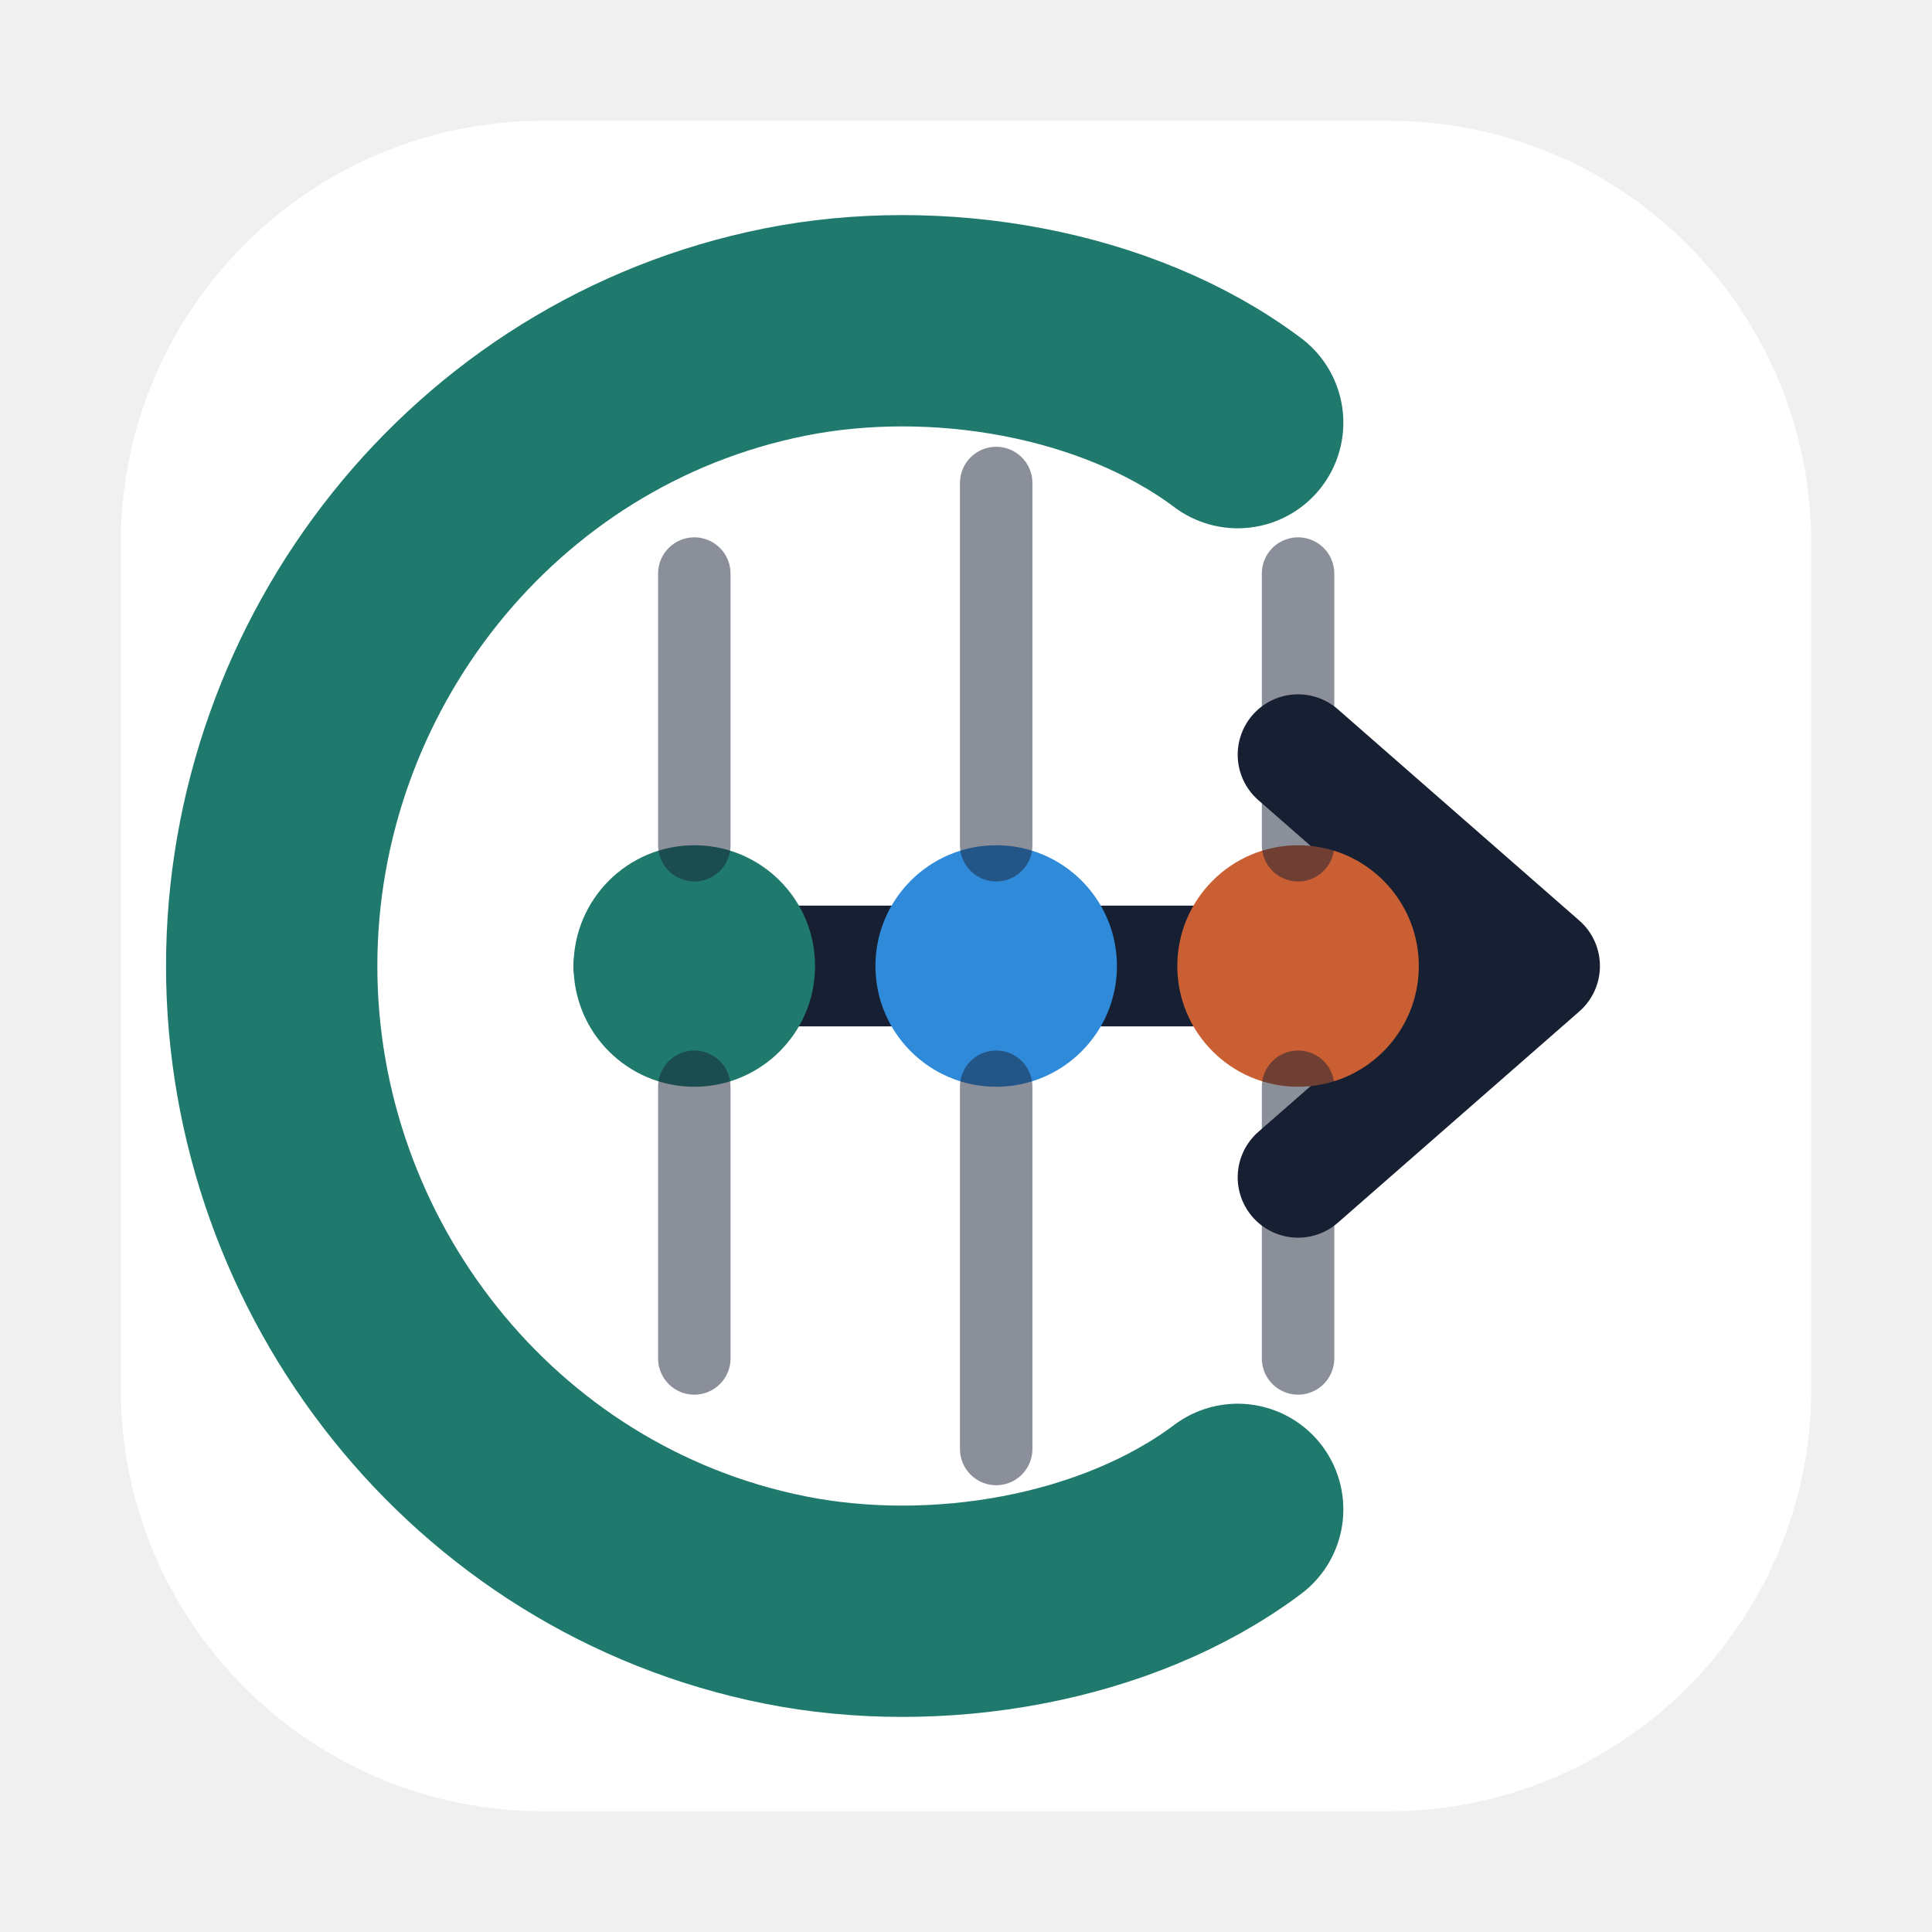
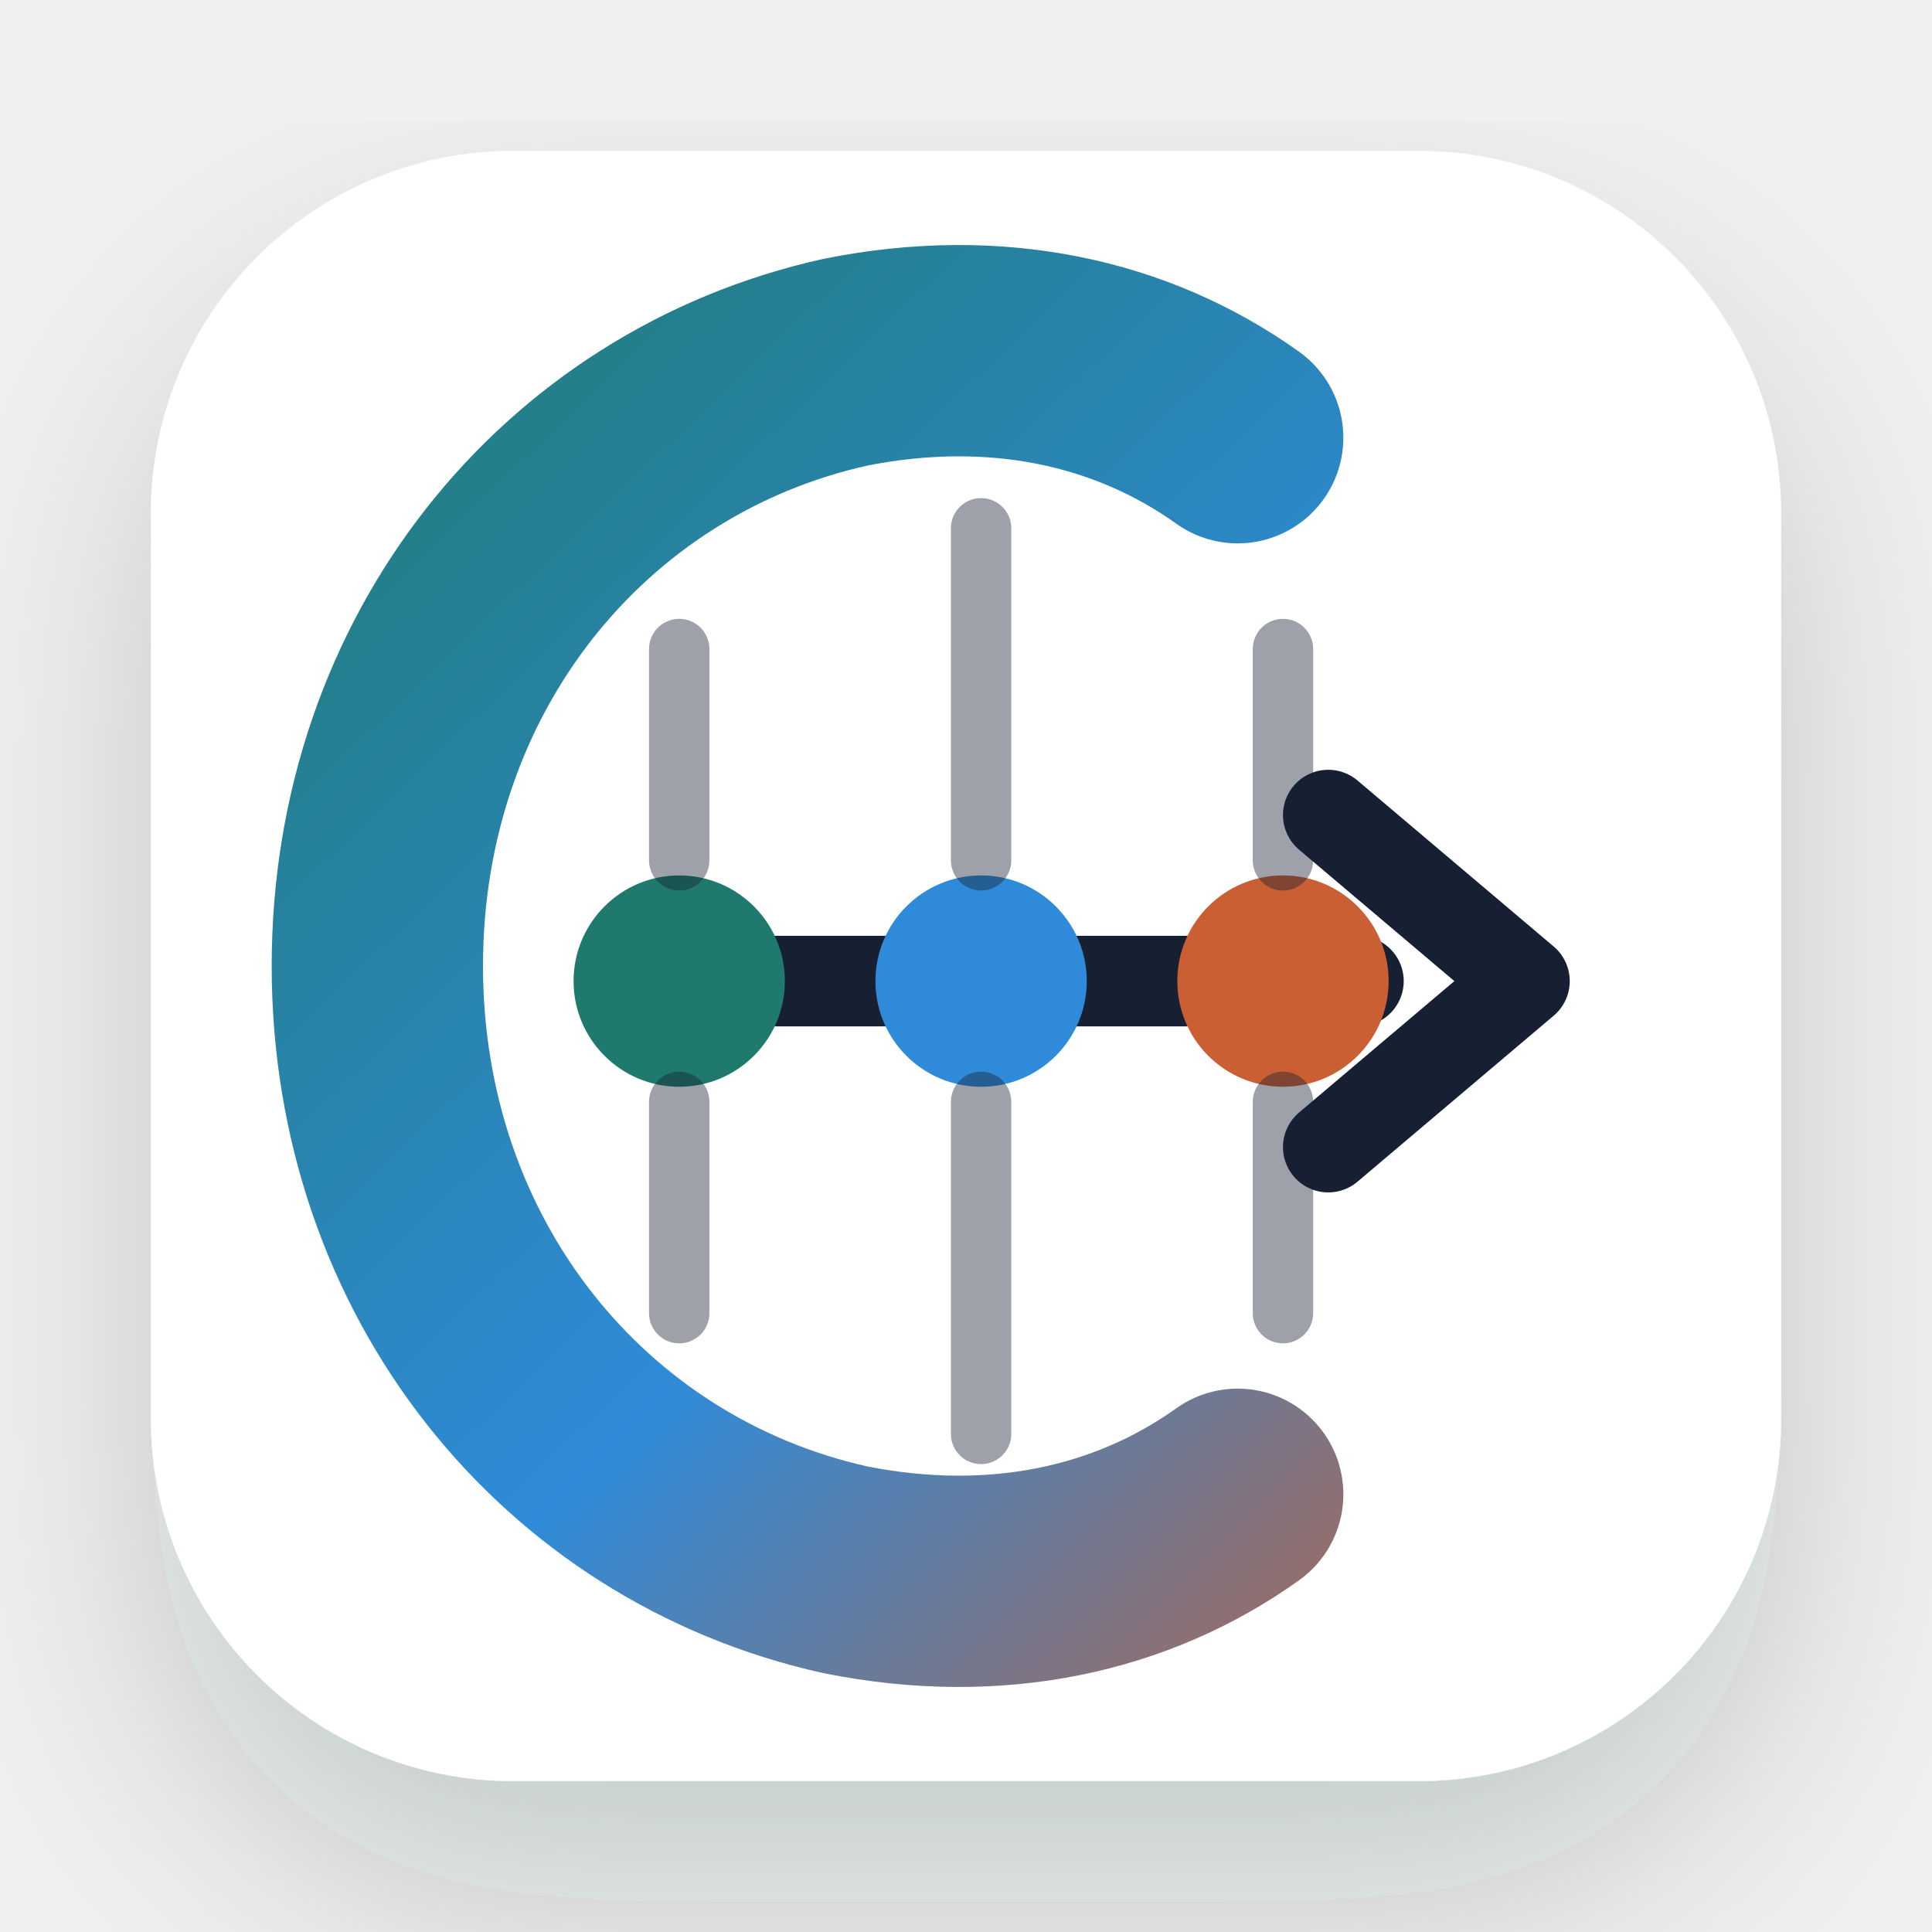
- <svg xmlns="http://www.w3.org/2000/svg" viewBox="0 0 64 64">
-   <rect x="4" y="4" width="56" height="56" rx="14" fill="#ffffff" />
-   <path d="M41 14c-4-3-10-4-15-3C16 13 9 22 9 32s7 19 17 21c5 1 11 0 15-3" fill="none" stroke="#1f7a6d" stroke-width="7" stroke-linecap="round" />
-   <path d="M21 32h25" fill="none" stroke="#172033" stroke-width="4" stroke-linecap="round" />
-   <path d="M43 25l8 7-8 7" fill="none" stroke="#172033" stroke-width="4" stroke-linecap="round" stroke-linejoin="round" />
-   <circle cx="23" cy="32" r="4" fill="#1f7a6d" />
-   <circle cx="33" cy="32" r="4" fill="#2f8bd9" />
-   <circle cx="43" cy="32" r="4" fill="#c95f32" />
-   <path d="M23 19v9M33 16v12M43 19v9M23 36v9M33 36v12M43 36v9" stroke="#172033" stroke-width="2.4" stroke-linecap="round" opacity="0.5" />
+ <svg xmlns="http://www.w3.org/2000/svg" viewBox="0 0 128 128" role="img" aria-labelledby="title desc">
+   <defs>
+     <linearGradient id="mark" x1="18" y1="16" x2="110" y2="112" gradientUnits="userSpaceOnUse">
+       <stop stop-color="#1f7a6d" />
+       <stop offset="0.55" stop-color="#2f8bd9" />
+       <stop offset="1" stop-color="#c95f32" />
+     </linearGradient>
+     <filter id="shadow" x="-20%" y="-20%" width="140%" height="140%">
+       <feDropShadow dx="0" dy="8" stdDeviation="8" flood-color="#172033" flood-opacity="0.18" />
+     </filter>
+   </defs>
+   <rect x="10" y="10" width="108" height="108" rx="24" fill="#ffffff" filter="url(#shadow)" />
+   <path d="M82 29c-7-5-16-7-26-5-18 4-31 20-31 40s13 36 31 40c10 2 19 0 26-5" fill="none" stroke="url(#mark)" stroke-width="14" stroke-linecap="round" />
+   <path d="M42 65h48" fill="none" stroke="#172033" stroke-width="6" stroke-linecap="round" />
+   <path d="M88 54l13 11-13 11" fill="none" stroke="#172033" stroke-width="6" stroke-linecap="round" stroke-linejoin="round" />
+   <circle cx="45" cy="65" r="7" fill="#1f7a6d" />
+   <circle cx="65" cy="65" r="7" fill="#2f8bd9" />
+   <circle cx="85" cy="65" r="7" fill="#c95f32" />
+   <path d="M45 43v14M65 35v22M85 43v14M45 73v14M65 73v22M85 73v14" stroke="#172033" stroke-width="4" stroke-linecap="round" opacity="0.42" />
</svg>
